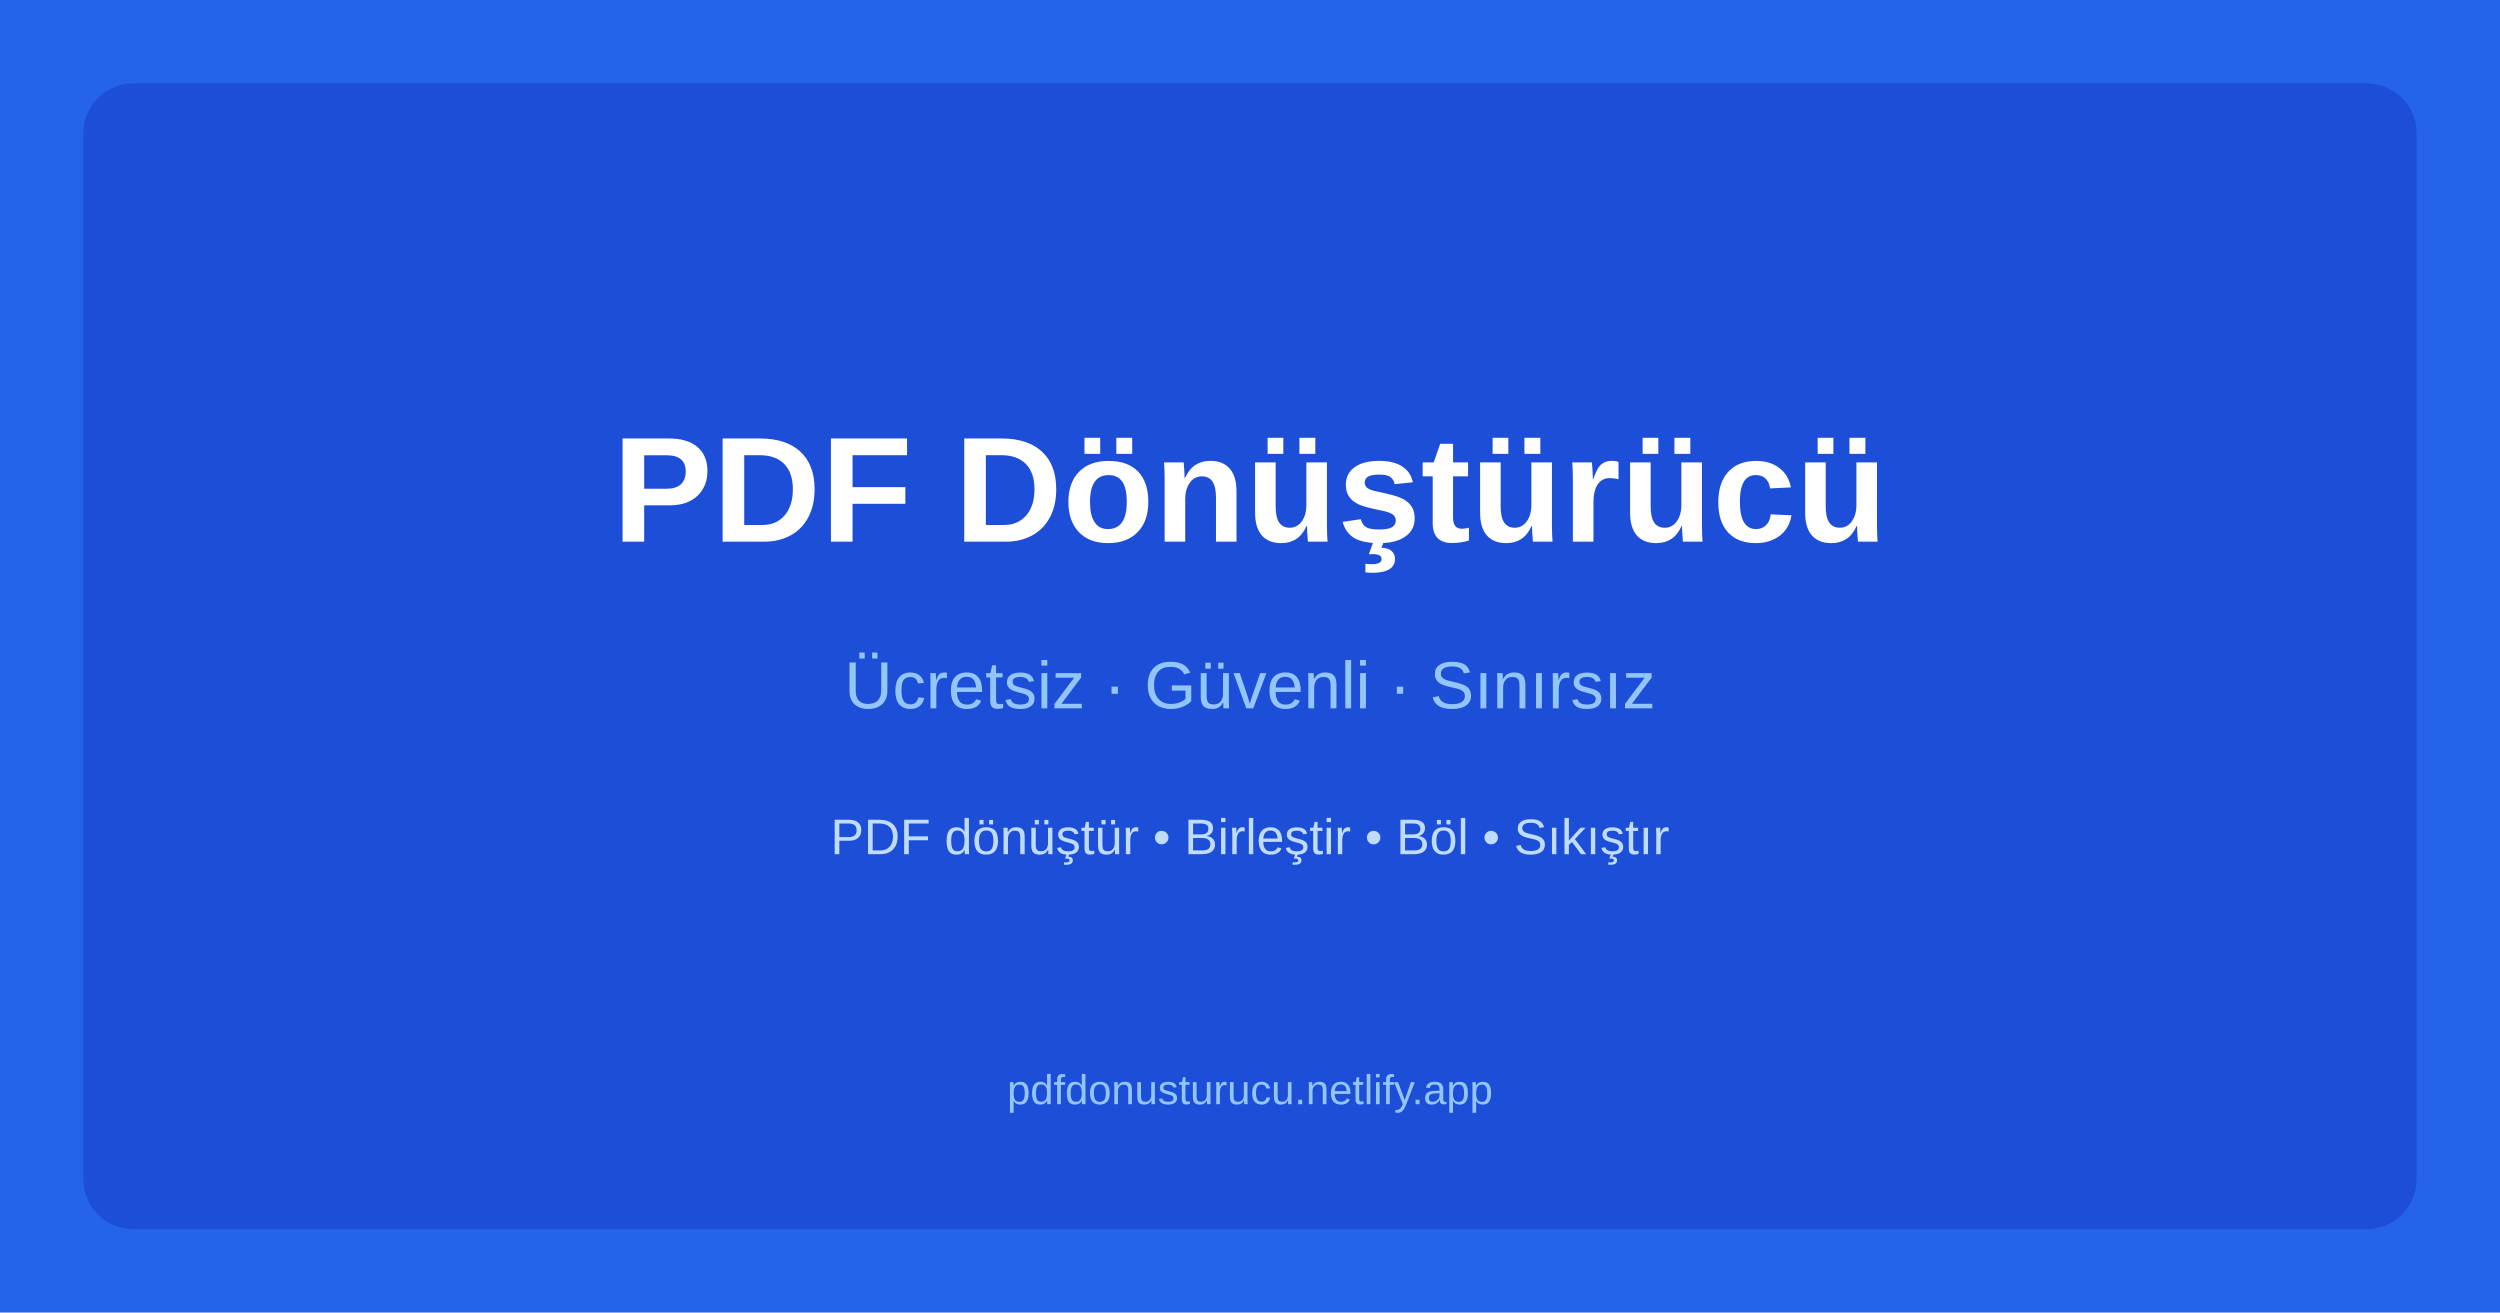
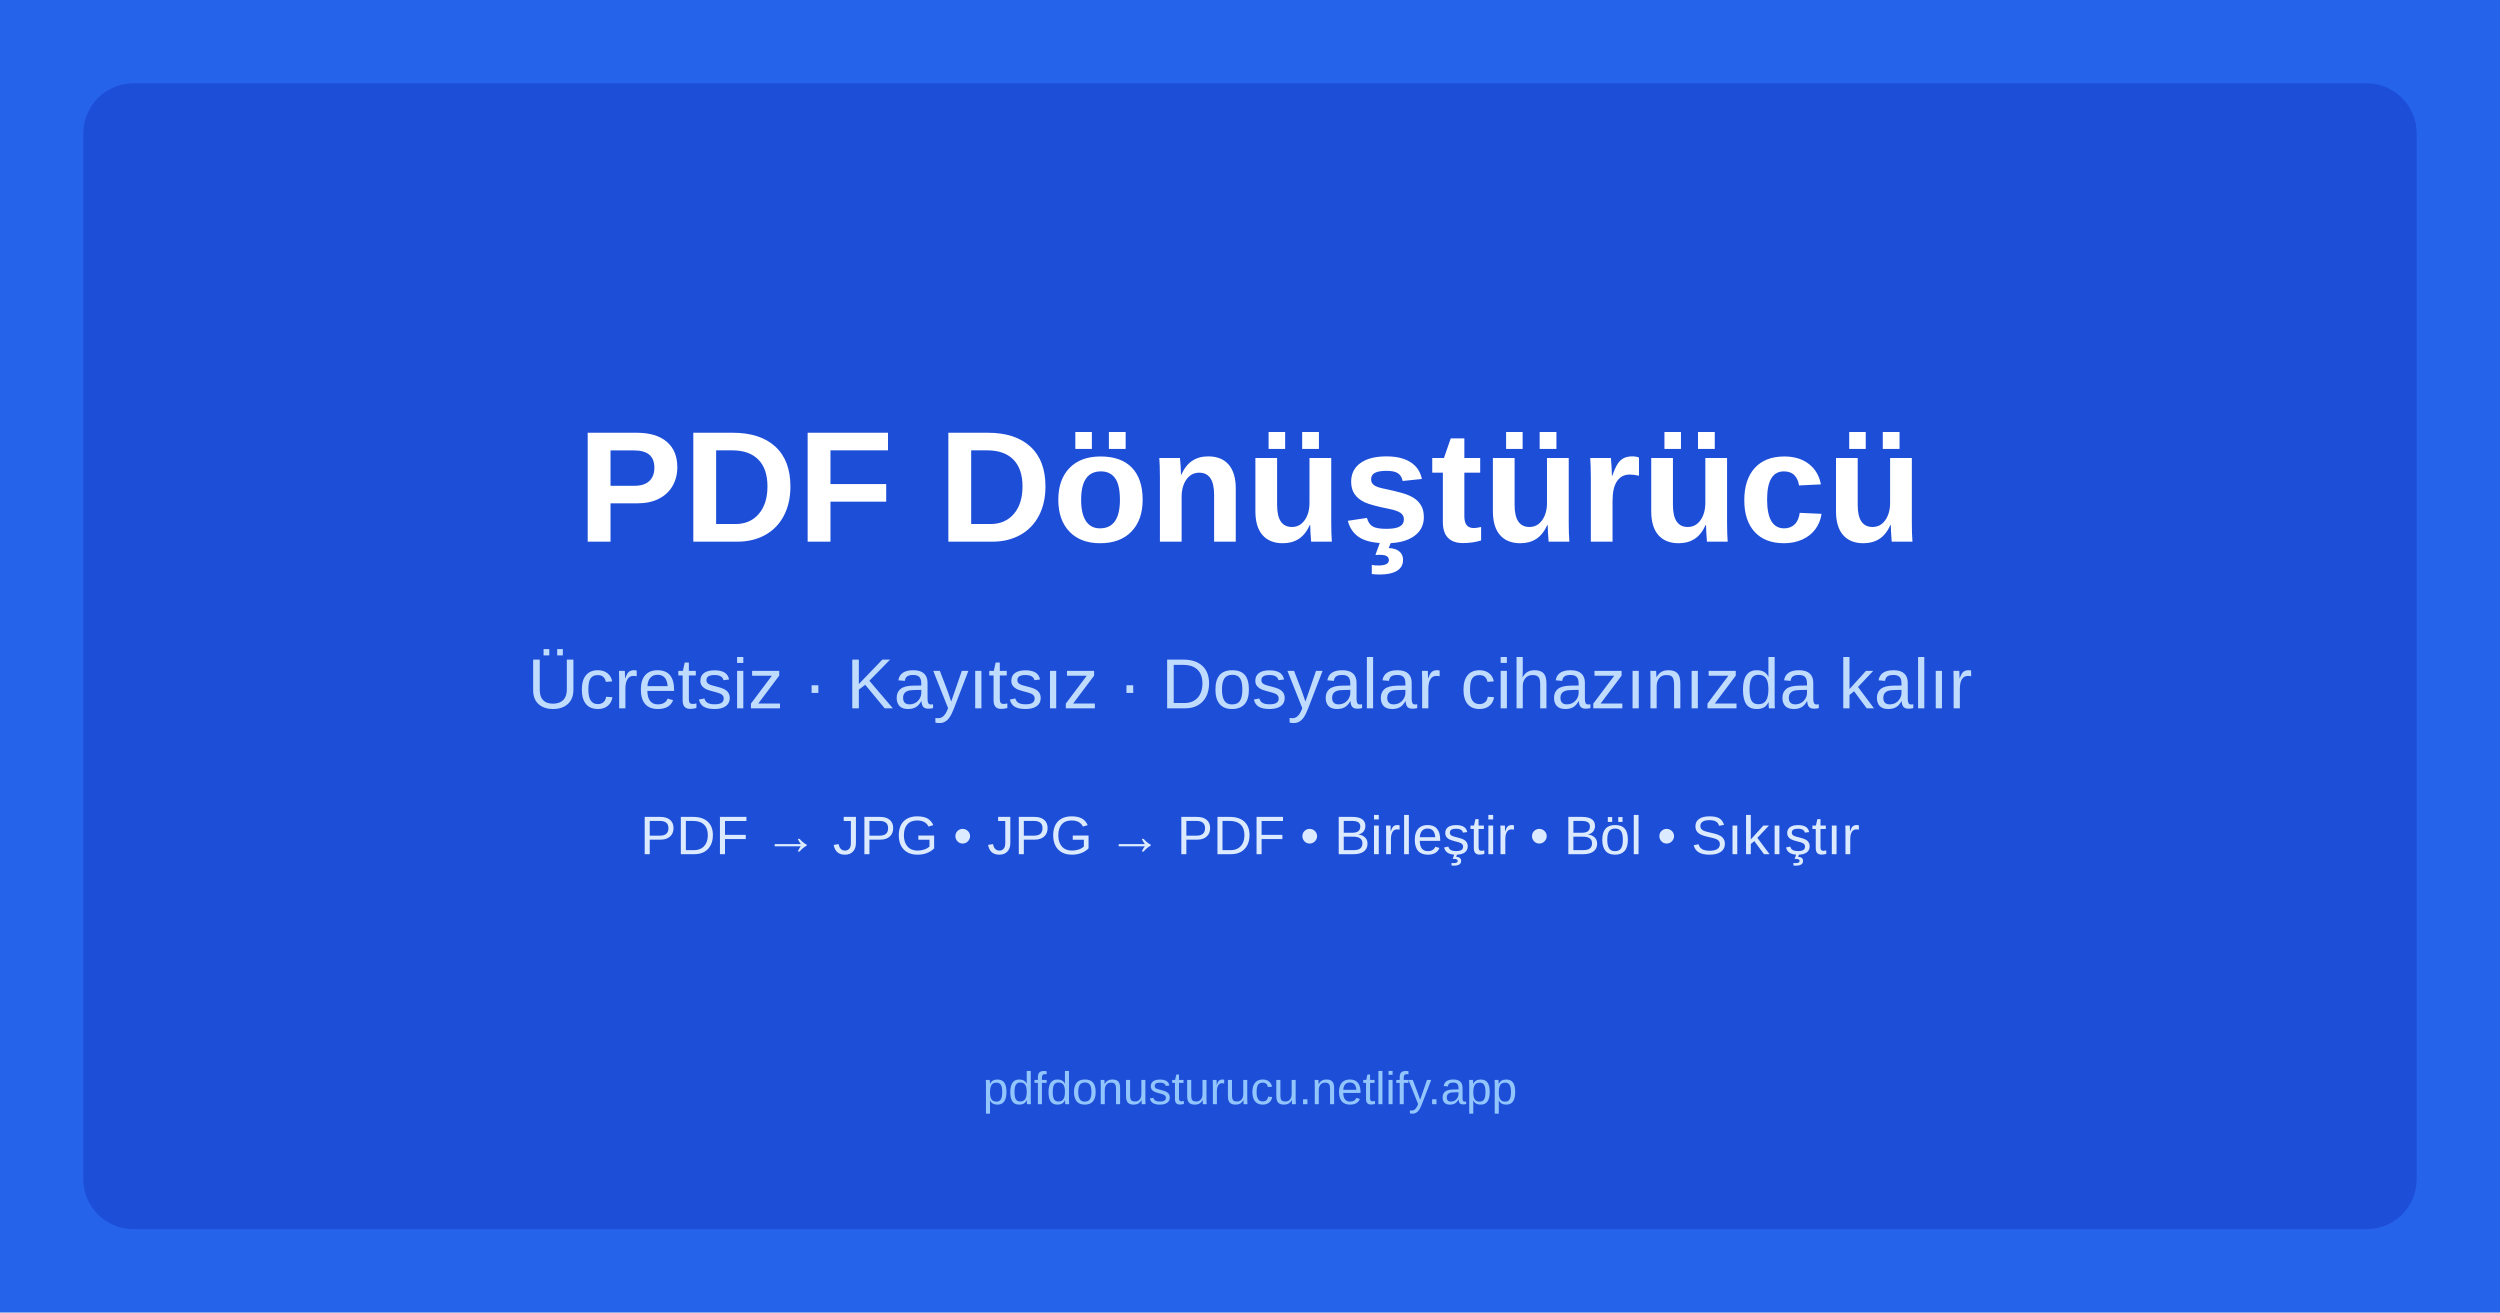
<svg xmlns="http://www.w3.org/2000/svg" width="1200" height="630" viewBox="0 0 1200 630">
  <rect width="1200" height="630" fill="#2563eb" />
  <rect x="40" y="40" width="1120" height="550" rx="24" fill="#1d4ed8" />
-   <text x="600" y="260" font-family="Arial, sans-serif" font-size="72" font-weight="bold" fill="white" text-anchor="middle">PDF Dönüştürücü</text>
-   <text x="600" y="340" font-family="Arial, sans-serif" font-size="32" fill="#93c5fd" text-anchor="middle">Ücretsiz · Güvenli · Sınırsız</text>
-   <text x="600" y="410" font-family="Arial, sans-serif" font-size="24" fill="#bfdbfe" text-anchor="middle">PDF dönüştür • Birleştir • Böl • Sıkıştır</text>
-   <text x="600" y="530" font-family="Arial, sans-serif" font-size="20" fill="#93c5fd" text-anchor="middle">pdfdonusturucu.netlify.app</text>
+   <text x="600" y="260" font-family="Arial, Helvetica, sans-serif" font-size="76" font-weight="bold" fill="white" text-anchor="middle">PDF Dönüştürücü</text>
+   <text x="600" y="340" font-family="Arial, Helvetica, sans-serif" font-size="34" fill="#bfdbfe" text-anchor="middle">Ücretsiz · Kayıtsız · Dosyalar cihazınızda kalır</text>
+   <text x="600" y="410" font-family="Arial, Helvetica, sans-serif" font-size="26" fill="#dbeafe" text-anchor="middle">PDF → JPG • JPG → PDF • Birleştir • Böl • Sıkıştır</text>
+   <text x="600" y="530" font-family="Arial, Helvetica, sans-serif" font-size="22" fill="#93c5fd" text-anchor="middle">pdfdonusturucu.netlify.app</text>
</svg>
